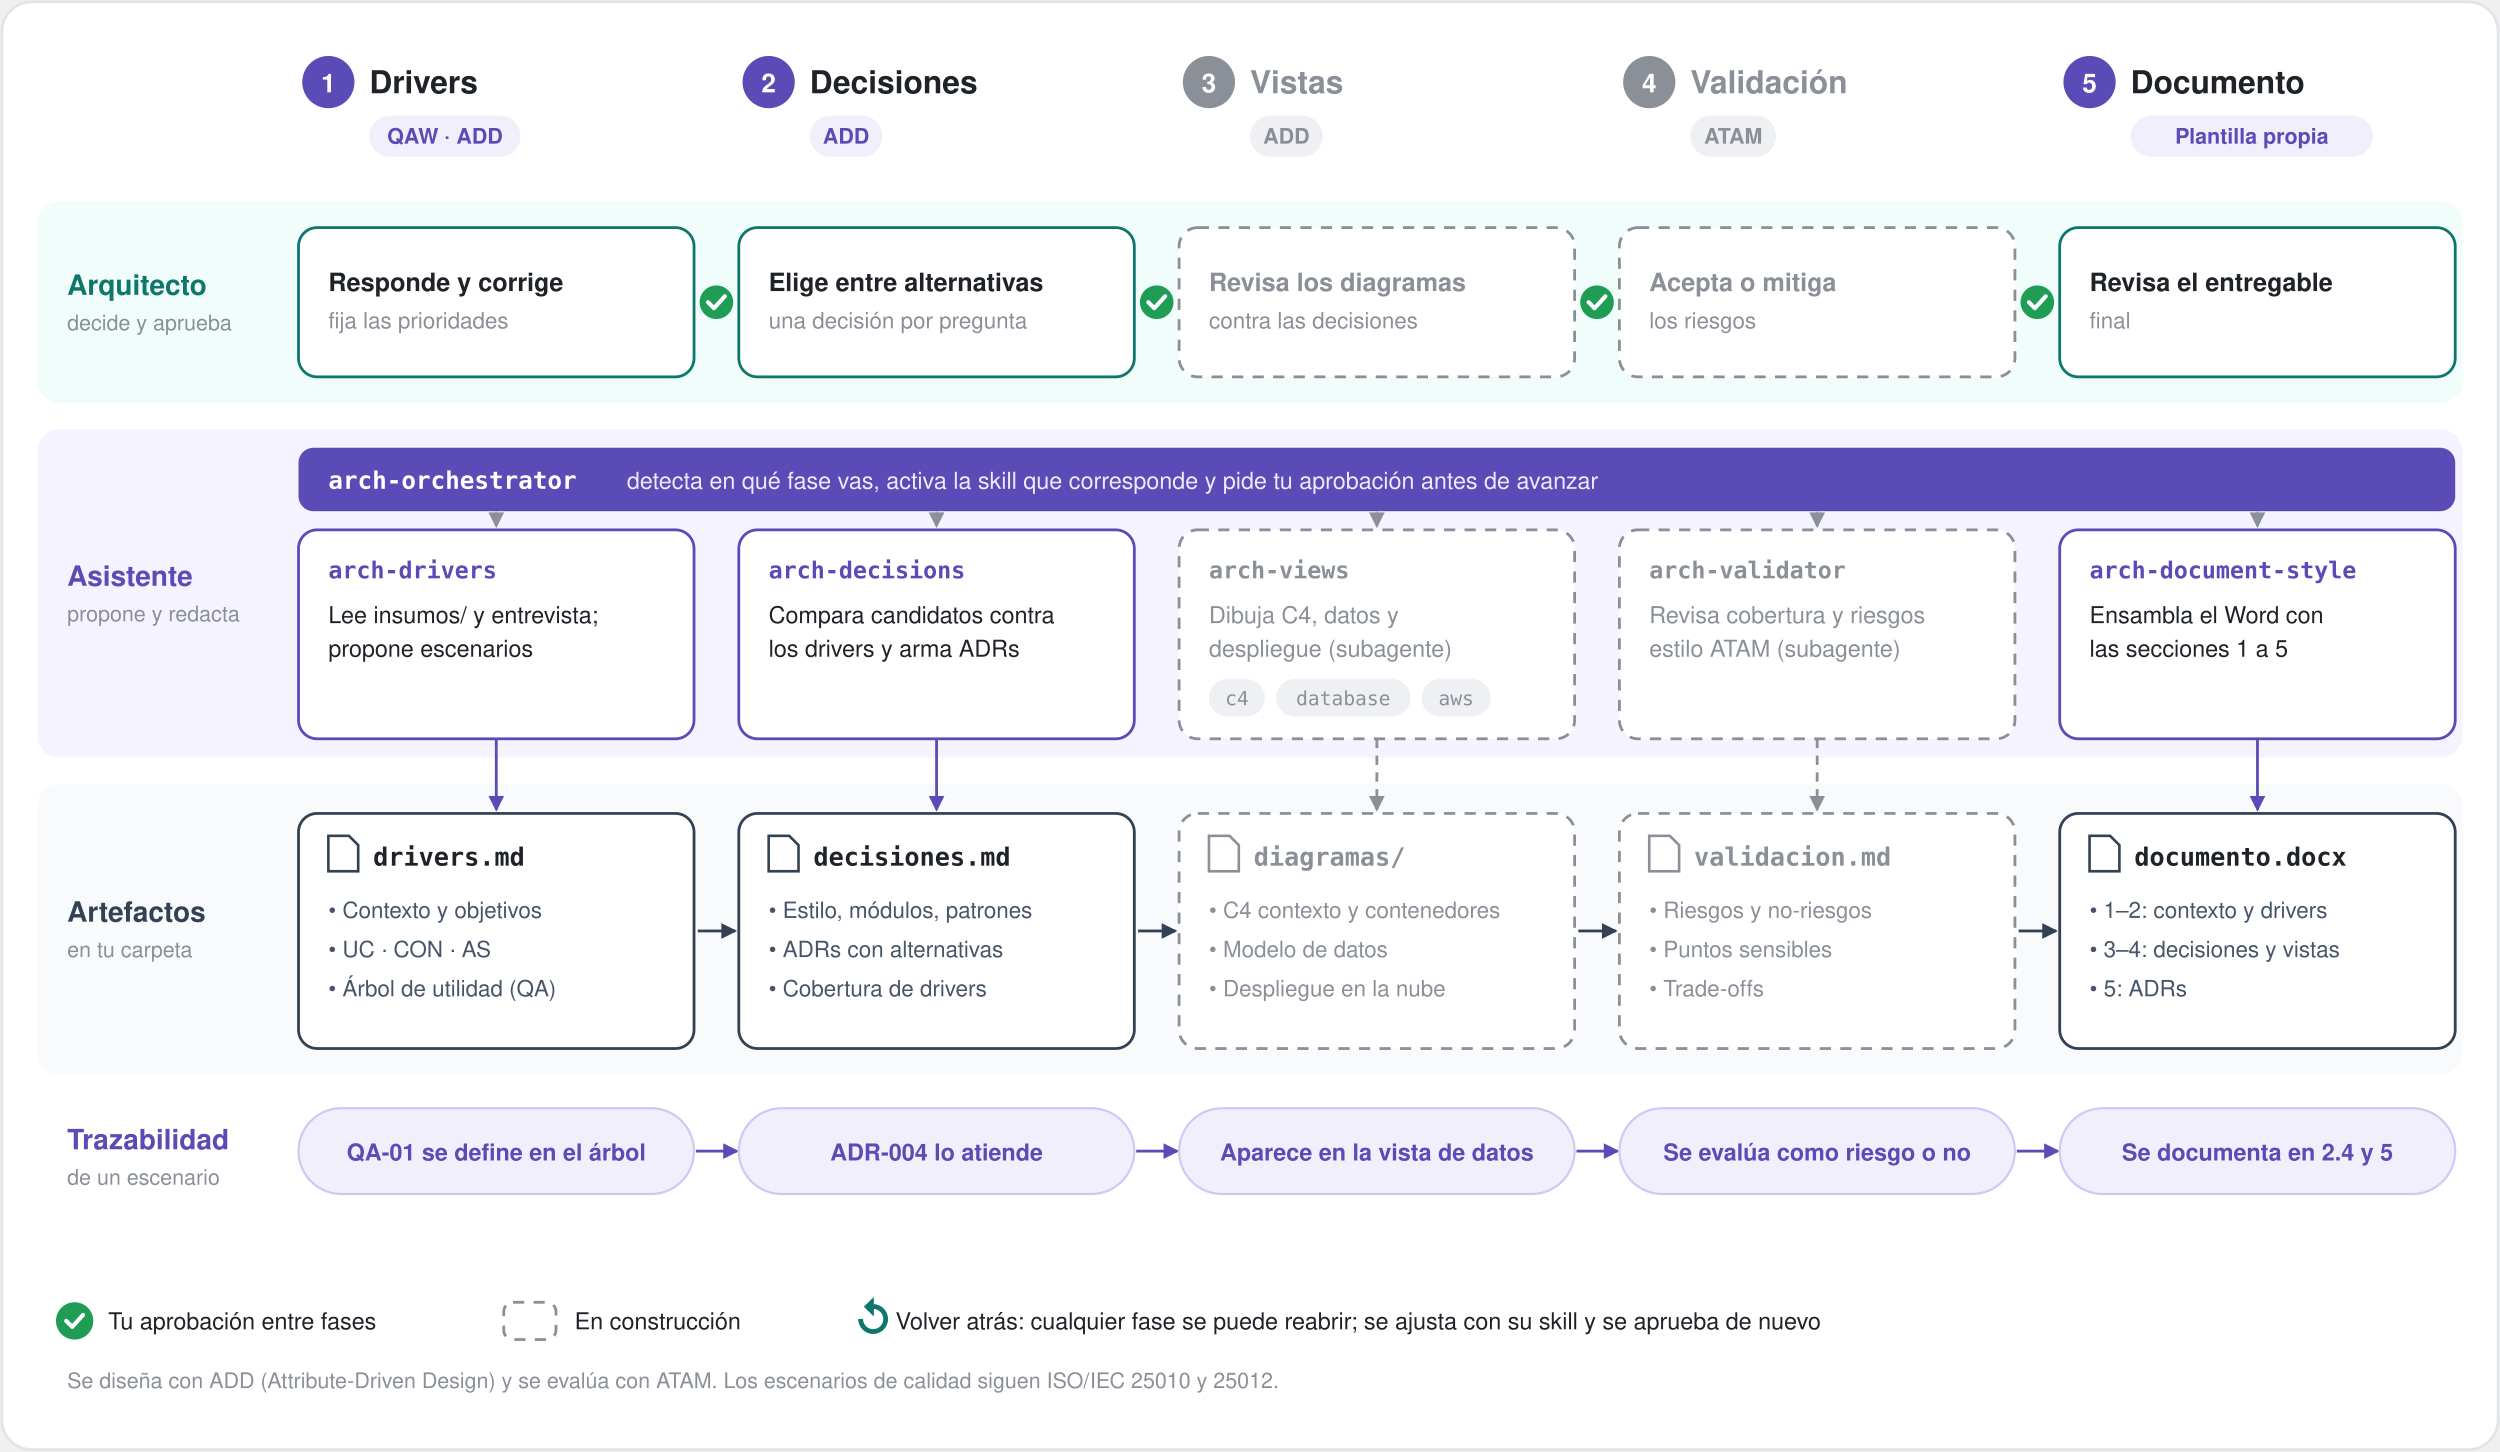
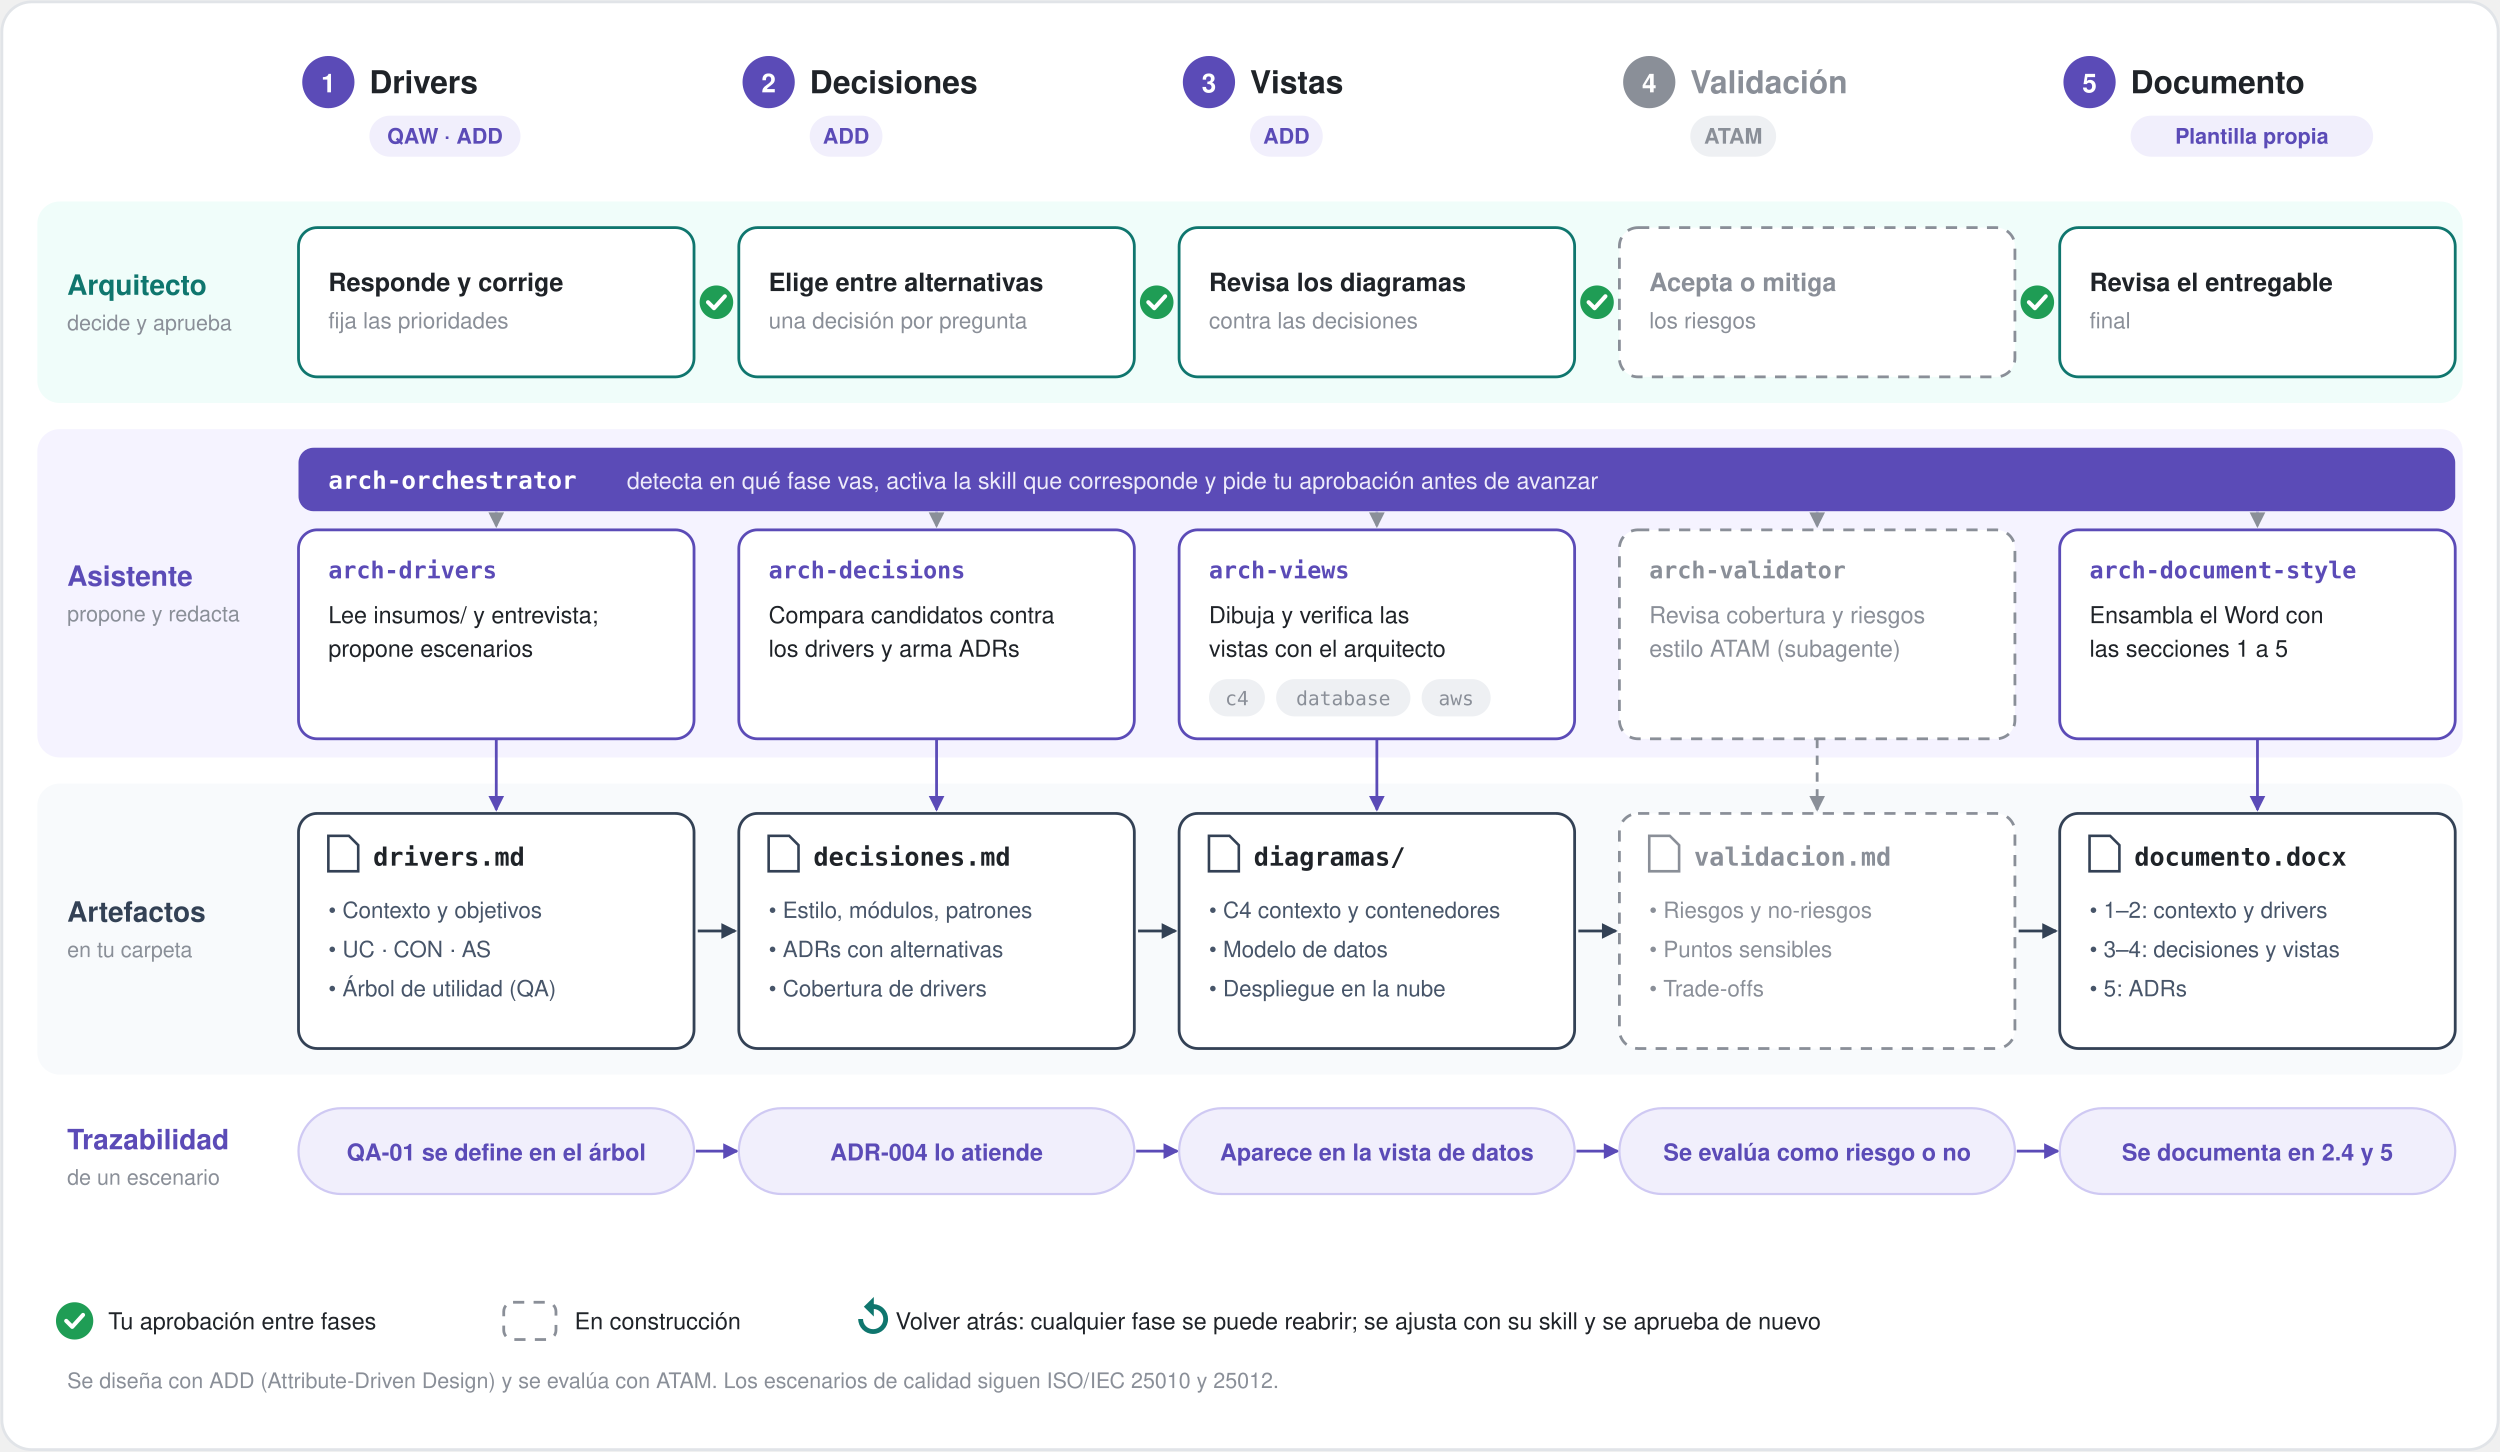
<svg xmlns="http://www.w3.org/2000/svg" width="1340" height="778" viewBox="0 0 1340 778">
  <defs>
    <marker id="a8A8F98" viewBox="0 0 10 10" refX="8" refY="5" markerWidth="7" markerHeight="7" orient="auto-start-reverse">
      <path d="M1 1L9 5L1 9z" fill="#8A8F98" />
    </marker>
    <marker id="a5B4BB7" viewBox="0 0 10 10" refX="8" refY="5" markerWidth="7" markerHeight="7" orient="auto-start-reverse">
      <path d="M1 1L9 5L1 9z" fill="#5B4BB7" />
    </marker>
    <marker id="a0F766E" viewBox="0 0 10 10" refX="8" refY="5" markerWidth="7" markerHeight="7" orient="auto-start-reverse">
      <path d="M1 1L9 5L1 9z" fill="#0F766E" />
    </marker>
    <marker id="a334155" viewBox="0 0 10 10" refX="8" refY="5" markerWidth="7" markerHeight="7" orient="auto-start-reverse">
      <path d="M1 1L9 5L1 9z" fill="#334155" />
    </marker>
  </defs>
  <rect x="1" y="1" width="1338" height="776" rx="16" fill="#FFFFFF" stroke="#E1E4E8" stroke-width="1.5" />
  <circle cx="176" cy="44" r="14" fill="#5B4BB7" />
  <text x="176" y="49.5" text-anchor="middle" style="font-family:-apple-system,'Segoe UI',Helvetica,Arial,sans-serif;font-size:14px;font-weight:700" fill="#fff">1</text>
  <text x="198" y="50" text-anchor="start" style="font-family:-apple-system,'Segoe UI',Helvetica,Arial,sans-serif;font-size:17px;font-weight:650" fill="#1F2328">Drivers</text>
  <rect x="198" y="62" width="81" height="22" rx="11" fill="#F1EFFC" stroke="none" stroke-width="0" />
  <text x="238.5" y="77" text-anchor="middle" style="font-family:-apple-system,'Segoe UI',Helvetica,Arial,sans-serif;font-size:11.5px;font-weight:600" fill="#5B4BB7">QAW · ADD</text>
  <circle cx="412" cy="44" r="14" fill="#5B4BB7" />
  <text x="412" y="49.5" text-anchor="middle" style="font-family:-apple-system,'Segoe UI',Helvetica,Arial,sans-serif;font-size:14px;font-weight:700" fill="#fff">2</text>
  <text x="434" y="50" text-anchor="start" style="font-family:-apple-system,'Segoe UI',Helvetica,Arial,sans-serif;font-size:17px;font-weight:650" fill="#1F2328">Decisiones</text>
  <rect x="434" y="62" width="39" height="22" rx="11" fill="#F1EFFC" stroke="none" stroke-width="0" />
  <text x="453.5" y="77" text-anchor="middle" style="font-family:-apple-system,'Segoe UI',Helvetica,Arial,sans-serif;font-size:11.5px;font-weight:600" fill="#5B4BB7">ADD</text>
-   <circle cx="648" cy="44" r="14" fill="#8A8F98" />
+   <circle cx="648" cy="44" r="14" fill="#5B4BB7" />
  <text x="648" y="49.5" text-anchor="middle" style="font-family:-apple-system,'Segoe UI',Helvetica,Arial,sans-serif;font-size:14px;font-weight:700" fill="#fff">3</text>
-   <text x="670" y="50" text-anchor="start" style="font-family:-apple-system,'Segoe UI',Helvetica,Arial,sans-serif;font-size:17px;font-weight:650" fill="#8A8F98">Vistas</text>
-   <rect x="670" y="62" width="39" height="22" rx="11" fill="#EEF0F3" stroke="none" stroke-width="0" />
-   <text x="689.5" y="77" text-anchor="middle" style="font-family:-apple-system,'Segoe UI',Helvetica,Arial,sans-serif;font-size:11.5px;font-weight:600" fill="#8A8F98">ADD</text>
+   <text x="670" y="50" text-anchor="start" style="font-family:-apple-system,'Segoe UI',Helvetica,Arial,sans-serif;font-size:17px;font-weight:650" fill="#1F2328">Vistas</text>
+   <rect x="670" y="62" width="39" height="22" rx="11" fill="#F1EFFC" stroke="none" stroke-width="0" />
+   <text x="689.5" y="77" text-anchor="middle" style="font-family:-apple-system,'Segoe UI',Helvetica,Arial,sans-serif;font-size:11.5px;font-weight:600" fill="#5B4BB7">ADD</text>
  <circle cx="884" cy="44" r="14" fill="#8A8F98" />
  <text x="884" y="49.5" text-anchor="middle" style="font-family:-apple-system,'Segoe UI',Helvetica,Arial,sans-serif;font-size:14px;font-weight:700" fill="#fff">4</text>
  <text x="906" y="50" text-anchor="start" style="font-family:-apple-system,'Segoe UI',Helvetica,Arial,sans-serif;font-size:17px;font-weight:650" fill="#8A8F98">Validación</text>
  <rect x="906" y="62" width="46" height="22" rx="11" fill="#EEF0F3" stroke="none" stroke-width="0" />
  <text x="929.0" y="77" text-anchor="middle" style="font-family:-apple-system,'Segoe UI',Helvetica,Arial,sans-serif;font-size:11.5px;font-weight:600" fill="#8A8F98">ATAM</text>
  <circle cx="1120" cy="44" r="14" fill="#5B4BB7" />
  <text x="1120" y="49.5" text-anchor="middle" style="font-family:-apple-system,'Segoe UI',Helvetica,Arial,sans-serif;font-size:14px;font-weight:700" fill="#fff">5</text>
  <text x="1142" y="50" text-anchor="start" style="font-family:-apple-system,'Segoe UI',Helvetica,Arial,sans-serif;font-size:17px;font-weight:650" fill="#1F2328">Documento</text>
  <rect x="1142" y="62" width="130" height="22" rx="11" fill="#F1EFFC" stroke="none" stroke-width="0" />
  <text x="1207.0" y="77" text-anchor="middle" style="font-family:-apple-system,'Segoe UI',Helvetica,Arial,sans-serif;font-size:11.5px;font-weight:600" fill="#5B4BB7">Plantilla propia</text>
  <rect x="20" y="108" width="1300" height="108" rx="12" fill="#F0FDFA" stroke="none" stroke-width="0" />
  <text x="36" y="158.0" text-anchor="start" style="font-family:-apple-system,'Segoe UI',Helvetica,Arial,sans-serif;font-size:15px;font-weight:700" fill="#0F766E">Arquitecto</text>
  <text x="36" y="177.0" text-anchor="start" style="font-family:-apple-system,'Segoe UI',Helvetica,Arial,sans-serif;font-size:11.5px;font-weight:400" fill="#8A8F98">decide y aprueba</text>
  <rect x="20" y="230" width="1300" height="176" rx="12" fill="#F5F3FF" stroke="none" stroke-width="0" />
  <text x="36" y="314.0" text-anchor="start" style="font-family:-apple-system,'Segoe UI',Helvetica,Arial,sans-serif;font-size:15px;font-weight:700" fill="#5B4BB7">Asistente</text>
  <text x="36" y="333.0" text-anchor="start" style="font-family:-apple-system,'Segoe UI',Helvetica,Arial,sans-serif;font-size:11.5px;font-weight:400" fill="#8A8F98">propone y redacta</text>
  <rect x="20" y="420" width="1300" height="156" rx="12" fill="#F8FAFC" stroke="none" stroke-width="0" />
  <text x="36" y="494.0" text-anchor="start" style="font-family:-apple-system,'Segoe UI',Helvetica,Arial,sans-serif;font-size:15px;font-weight:700" fill="#334155">Artefactos</text>
  <text x="36" y="513.0" text-anchor="start" style="font-family:-apple-system,'Segoe UI',Helvetica,Arial,sans-serif;font-size:11.5px;font-weight:400" fill="#8A8F98">en tu carpeta</text>
  <rect x="160" y="122" width="212" height="80" rx="10" fill="#FFFFFF" stroke="#0F766E" stroke-width="1.5" />
  <text x="176" y="156" text-anchor="start" style="font-family:-apple-system,'Segoe UI',Helvetica,Arial,sans-serif;font-size:13.5px;font-weight:600" fill="#1F2328">Responde y corrige</text>
  <text x="176" y="176" text-anchor="start" style="font-family:-apple-system,'Segoe UI',Helvetica,Arial,sans-serif;font-size:12px;font-weight:400" fill="#8A8F98">fija las prioridades</text>
  <circle cx="384.0" cy="162" r="9" fill="#1F9D55" />
  <path d="M379.5 162 l3.2 3.2 l5.8 -6.4" fill="none" stroke="#fff" stroke-width="2.2" stroke-linecap="round" stroke-linejoin="round" />
  <rect x="396" y="122" width="212" height="80" rx="10" fill="#FFFFFF" stroke="#0F766E" stroke-width="1.5" />
  <text x="412" y="156" text-anchor="start" style="font-family:-apple-system,'Segoe UI',Helvetica,Arial,sans-serif;font-size:13.5px;font-weight:600" fill="#1F2328">Elige entre alternativas</text>
  <text x="412" y="176" text-anchor="start" style="font-family:-apple-system,'Segoe UI',Helvetica,Arial,sans-serif;font-size:12px;font-weight:400" fill="#8A8F98">una decisión por pregunta</text>
  <circle cx="620.0" cy="162" r="9" fill="#1F9D55" />
  <path d="M615.5 162 l3.2 3.2 l5.8 -6.4" fill="none" stroke="#fff" stroke-width="2.2" stroke-linecap="round" stroke-linejoin="round" />
-   <rect x="632" y="122" width="212" height="80" rx="10" fill="#FFFFFF" stroke="#8A8F98" stroke-width="1.5" stroke-dasharray="6 5" />
-   <text x="648" y="156" text-anchor="start" style="font-family:-apple-system,'Segoe UI',Helvetica,Arial,sans-serif;font-size:13.5px;font-weight:600" fill="#8A8F98">Revisa los diagramas</text>
+   <rect x="632" y="122" width="212" height="80" rx="10" fill="#FFFFFF" stroke="#0F766E" stroke-width="1.5" />
+   <text x="648" y="156" text-anchor="start" style="font-family:-apple-system,'Segoe UI',Helvetica,Arial,sans-serif;font-size:13.5px;font-weight:600" fill="#1F2328">Revisa los diagramas</text>
  <text x="648" y="176" text-anchor="start" style="font-family:-apple-system,'Segoe UI',Helvetica,Arial,sans-serif;font-size:12px;font-weight:400" fill="#8A8F98">contra las decisiones</text>
  <circle cx="856.0" cy="162" r="9" fill="#1F9D55" />
  <path d="M851.5 162 l3.2 3.2 l5.8 -6.4" fill="none" stroke="#fff" stroke-width="2.2" stroke-linecap="round" stroke-linejoin="round" />
  <rect x="868" y="122" width="212" height="80" rx="10" fill="#FFFFFF" stroke="#8A8F98" stroke-width="1.5" stroke-dasharray="6 5" />
  <text x="884" y="156" text-anchor="start" style="font-family:-apple-system,'Segoe UI',Helvetica,Arial,sans-serif;font-size:13.5px;font-weight:600" fill="#8A8F98">Acepta o mitiga</text>
  <text x="884" y="176" text-anchor="start" style="font-family:-apple-system,'Segoe UI',Helvetica,Arial,sans-serif;font-size:12px;font-weight:400" fill="#8A8F98">los riesgos</text>
  <circle cx="1092.0" cy="162" r="9" fill="#1F9D55" />
  <path d="M1087.5 162 l3.2 3.2 l5.8 -6.4" fill="none" stroke="#fff" stroke-width="2.2" stroke-linecap="round" stroke-linejoin="round" />
  <rect x="1104" y="122" width="212" height="80" rx="10" fill="#FFFFFF" stroke="#0F766E" stroke-width="1.5" />
  <text x="1120" y="156" text-anchor="start" style="font-family:-apple-system,'Segoe UI',Helvetica,Arial,sans-serif;font-size:13.5px;font-weight:600" fill="#1F2328">Revisa el entregable</text>
  <text x="1120" y="176" text-anchor="start" style="font-family:-apple-system,'Segoe UI',Helvetica,Arial,sans-serif;font-size:12px;font-weight:400" fill="#8A8F98">final</text>
  <rect x="160" y="240" width="1156" height="34" rx="8" fill="#5B4BB7" stroke="none" stroke-width="0" />
  <text x="176" y="262" text-anchor="start" style="font-family:ui-monospace,SFMono-Regular,Menlo,Consolas,monospace;font-size:13px;font-weight:600" fill="#fff">arch-orchestrator</text>
  <text x="336" y="262" text-anchor="start" style="font-family:-apple-system,'Segoe UI',Helvetica,Arial,sans-serif;font-size:12.5px;font-weight:400" fill="#EDEBFA">detecta en qué fase vas, activa la skill que corresponde y pide tu aprobación antes de avanzar</text>
  <rect x="160" y="284" width="212" height="112" rx="10" fill="#FFFFFF" stroke="#5B4BB7" stroke-width="1.5" />
  <text x="176" y="310" text-anchor="start" style="font-family:ui-monospace,SFMono-Regular,Menlo,Consolas,monospace;font-size:12.5px;font-weight:600" fill="#5B4BB7">arch-drivers</text>
  <text x="176" y="334" text-anchor="start" style="font-family:-apple-system,'Segoe UI',Helvetica,Arial,sans-serif;font-size:12.5px;font-weight:400" fill="#1F2328">Lee insumos/ y entrevista;</text>
  <text x="176" y="352" text-anchor="start" style="font-family:-apple-system,'Segoe UI',Helvetica,Arial,sans-serif;font-size:12.5px;font-weight:400" fill="#1F2328">propone escenarios</text>
  <line x1="266.0" y1="274" x2="266.0" y2="282" stroke="#B9B2EA" stroke-width="1.5" marker-end="url(#a8A8F98)" />
  <line x1="266.0" y1="396" x2="266.0" y2="434" stroke="#5B4BB7" stroke-width="1.5" marker-end="url(#a5B4BB7)" />
  <rect x="396" y="284" width="212" height="112" rx="10" fill="#FFFFFF" stroke="#5B4BB7" stroke-width="1.5" />
  <text x="412" y="310" text-anchor="start" style="font-family:ui-monospace,SFMono-Regular,Menlo,Consolas,monospace;font-size:12.5px;font-weight:600" fill="#5B4BB7">arch-decisions</text>
  <text x="412" y="334" text-anchor="start" style="font-family:-apple-system,'Segoe UI',Helvetica,Arial,sans-serif;font-size:12.5px;font-weight:400" fill="#1F2328">Compara candidatos contra</text>
  <text x="412" y="352" text-anchor="start" style="font-family:-apple-system,'Segoe UI',Helvetica,Arial,sans-serif;font-size:12.5px;font-weight:400" fill="#1F2328">los drivers y arma ADRs</text>
  <line x1="502.0" y1="274" x2="502.0" y2="282" stroke="#B9B2EA" stroke-width="1.5" marker-end="url(#a8A8F98)" />
  <line x1="502.0" y1="396" x2="502.0" y2="434" stroke="#5B4BB7" stroke-width="1.5" marker-end="url(#a5B4BB7)" />
-   <rect x="632" y="284" width="212" height="112" rx="10" fill="#FFFFFF" stroke="#8A8F98" stroke-width="1.5" stroke-dasharray="6 5" />
-   <text x="648" y="310" text-anchor="start" style="font-family:ui-monospace,SFMono-Regular,Menlo,Consolas,monospace;font-size:12.5px;font-weight:600" fill="#8A8F98">arch-views</text>
-   <text x="648" y="334" text-anchor="start" style="font-family:-apple-system,'Segoe UI',Helvetica,Arial,sans-serif;font-size:12.5px;font-weight:400" fill="#8A8F98">Dibuja C4, datos y</text>
-   <text x="648" y="352" text-anchor="start" style="font-family:-apple-system,'Segoe UI',Helvetica,Arial,sans-serif;font-size:12.5px;font-weight:400" fill="#8A8F98">despliegue (subagente)</text>
+   <rect x="632" y="284" width="212" height="112" rx="10" fill="#FFFFFF" stroke="#5B4BB7" stroke-width="1.5" />
+   <text x="648" y="310" text-anchor="start" style="font-family:ui-monospace,SFMono-Regular,Menlo,Consolas,monospace;font-size:12.5px;font-weight:600" fill="#5B4BB7">arch-views</text>
+   <text x="648" y="334" text-anchor="start" style="font-family:-apple-system,'Segoe UI',Helvetica,Arial,sans-serif;font-size:12.5px;font-weight:400" fill="#1F2328">Dibuja y verifica las</text>
+   <text x="648" y="352" text-anchor="start" style="font-family:-apple-system,'Segoe UI',Helvetica,Arial,sans-serif;font-size:12.5px;font-weight:400" fill="#1F2328">vistas con el arquitecto</text>
  <rect x="648" y="364" width="30" height="20" rx="10" fill="#EEF0F3" stroke="none" stroke-width="0" />
  <text x="663.0" y="378" text-anchor="middle" style="font-family:ui-monospace,SFMono-Regular,Menlo,Consolas,monospace;font-size:10.5px;font-weight:500" fill="#8A8F98">c4</text>
  <rect x="684" y="364" width="72" height="20" rx="10" fill="#EEF0F3" stroke="none" stroke-width="0" />
  <text x="720.0" y="378" text-anchor="middle" style="font-family:ui-monospace,SFMono-Regular,Menlo,Consolas,monospace;font-size:10.5px;font-weight:500" fill="#8A8F98">database</text>
  <rect x="762" y="364" width="37" height="20" rx="10" fill="#EEF0F3" stroke="none" stroke-width="0" />
  <text x="780.5" y="378" text-anchor="middle" style="font-family:ui-monospace,SFMono-Regular,Menlo,Consolas,monospace;font-size:10.5px;font-weight:500" fill="#8A8F98">aws</text>
  <line x1="738.0" y1="274" x2="738.0" y2="282" stroke="#B9B2EA" stroke-width="1.5" marker-end="url(#a8A8F98)" />
-   <line x1="738.0" y1="396" x2="738.0" y2="434" stroke="#8A8F98" stroke-width="1.5" stroke-dasharray="5 4" marker-end="url(#a8A8F98)" />
+   <line x1="738.0" y1="396" x2="738.0" y2="434" stroke="#5B4BB7" stroke-width="1.5" marker-end="url(#a5B4BB7)" />
  <rect x="868" y="284" width="212" height="112" rx="10" fill="#FFFFFF" stroke="#8A8F98" stroke-width="1.5" stroke-dasharray="6 5" />
  <text x="884" y="310" text-anchor="start" style="font-family:ui-monospace,SFMono-Regular,Menlo,Consolas,monospace;font-size:12.5px;font-weight:600" fill="#8A8F98">arch-validator</text>
  <text x="884" y="334" text-anchor="start" style="font-family:-apple-system,'Segoe UI',Helvetica,Arial,sans-serif;font-size:12.5px;font-weight:400" fill="#8A8F98">Revisa cobertura y riesgos</text>
  <text x="884" y="352" text-anchor="start" style="font-family:-apple-system,'Segoe UI',Helvetica,Arial,sans-serif;font-size:12.5px;font-weight:400" fill="#8A8F98">estilo ATAM (subagente)</text>
  <line x1="974.0" y1="274" x2="974.0" y2="282" stroke="#B9B2EA" stroke-width="1.5" marker-end="url(#a8A8F98)" />
  <line x1="974.0" y1="396" x2="974.0" y2="434" stroke="#8A8F98" stroke-width="1.5" stroke-dasharray="5 4" marker-end="url(#a8A8F98)" />
  <rect x="1104" y="284" width="212" height="112" rx="10" fill="#FFFFFF" stroke="#5B4BB7" stroke-width="1.5" />
  <text x="1120" y="310" text-anchor="start" style="font-family:ui-monospace,SFMono-Regular,Menlo,Consolas,monospace;font-size:12.5px;font-weight:600" fill="#5B4BB7">arch-document-style</text>
  <text x="1120" y="334" text-anchor="start" style="font-family:-apple-system,'Segoe UI',Helvetica,Arial,sans-serif;font-size:12.5px;font-weight:400" fill="#1F2328">Ensambla el Word con</text>
  <text x="1120" y="352" text-anchor="start" style="font-family:-apple-system,'Segoe UI',Helvetica,Arial,sans-serif;font-size:12.5px;font-weight:400" fill="#1F2328">las secciones 1 a 5</text>
  <line x1="1210.0" y1="274" x2="1210.0" y2="282" stroke="#B9B2EA" stroke-width="1.5" marker-end="url(#a8A8F98)" />
  <line x1="1210.0" y1="396" x2="1210.0" y2="434" stroke="#5B4BB7" stroke-width="1.5" marker-end="url(#a5B4BB7)" />
  <rect x="160" y="436" width="212" height="126" rx="10" fill="#FFFFFF" stroke="#334155" stroke-width="1.5" />
  <path d="M176 448 h11 l5 5 v14 h-16 z" fill="none" stroke="#334155" stroke-width="1.4" />
  <text x="200" y="464" text-anchor="start" style="font-family:ui-monospace,SFMono-Regular,Menlo,Consolas,monospace;font-size:13.5px;font-weight:700" fill="#1F2328">drivers.md</text>
  <text x="176" y="492" text-anchor="start" style="font-family:-apple-system,'Segoe UI',Helvetica,Arial,sans-serif;font-size:12px;font-weight:400" fill="#475569">• Contexto y objetivos</text>
  <text x="176" y="513" text-anchor="start" style="font-family:-apple-system,'Segoe UI',Helvetica,Arial,sans-serif;font-size:12px;font-weight:400" fill="#475569">• UC · CON · AS</text>
  <text x="176" y="534" text-anchor="start" style="font-family:-apple-system,'Segoe UI',Helvetica,Arial,sans-serif;font-size:12px;font-weight:400" fill="#475569">• Árbol de utilidad (QA)</text>
  <line x1="374" y1="499" x2="394" y2="499" stroke="#334155" stroke-width="1.5" marker-end="url(#a334155)" />
  <rect x="396" y="436" width="212" height="126" rx="10" fill="#FFFFFF" stroke="#334155" stroke-width="1.5" />
  <path d="M412 448 h11 l5 5 v14 h-16 z" fill="none" stroke="#334155" stroke-width="1.4" />
  <text x="436" y="464" text-anchor="start" style="font-family:ui-monospace,SFMono-Regular,Menlo,Consolas,monospace;font-size:13.5px;font-weight:700" fill="#1F2328">decisiones.md</text>
  <text x="412" y="492" text-anchor="start" style="font-family:-apple-system,'Segoe UI',Helvetica,Arial,sans-serif;font-size:12px;font-weight:400" fill="#475569">• Estilo, módulos, patrones</text>
  <text x="412" y="513" text-anchor="start" style="font-family:-apple-system,'Segoe UI',Helvetica,Arial,sans-serif;font-size:12px;font-weight:400" fill="#475569">• ADRs con alternativas</text>
  <text x="412" y="534" text-anchor="start" style="font-family:-apple-system,'Segoe UI',Helvetica,Arial,sans-serif;font-size:12px;font-weight:400" fill="#475569">• Cobertura de drivers</text>
  <line x1="610" y1="499" x2="630" y2="499" stroke="#334155" stroke-width="1.5" marker-end="url(#a334155)" />
-   <rect x="632" y="436" width="212" height="126" rx="10" fill="#FFFFFF" stroke="#8A8F98" stroke-width="1.5" stroke-dasharray="6 5" />
-   <path d="M648 448 h11 l5 5 v14 h-16 z" fill="none" stroke="#8A8F98" stroke-width="1.4" />
-   <text x="672" y="464" text-anchor="start" style="font-family:ui-monospace,SFMono-Regular,Menlo,Consolas,monospace;font-size:13.5px;font-weight:700" fill="#8A8F98">diagramas/</text>
-   <text x="648" y="492" text-anchor="start" style="font-family:-apple-system,'Segoe UI',Helvetica,Arial,sans-serif;font-size:12px;font-weight:400" fill="#8A8F98">• C4 contexto y contenedores</text>
-   <text x="648" y="513" text-anchor="start" style="font-family:-apple-system,'Segoe UI',Helvetica,Arial,sans-serif;font-size:12px;font-weight:400" fill="#8A8F98">• Modelo de datos</text>
-   <text x="648" y="534" text-anchor="start" style="font-family:-apple-system,'Segoe UI',Helvetica,Arial,sans-serif;font-size:12px;font-weight:400" fill="#8A8F98">• Despliegue en la nube</text>
+   <rect x="632" y="436" width="212" height="126" rx="10" fill="#FFFFFF" stroke="#334155" stroke-width="1.5" />
+   <path d="M648 448 h11 l5 5 v14 h-16 z" fill="none" stroke="#334155" stroke-width="1.4" />
+   <text x="672" y="464" text-anchor="start" style="font-family:ui-monospace,SFMono-Regular,Menlo,Consolas,monospace;font-size:13.5px;font-weight:700" fill="#1F2328">diagramas/</text>
+   <text x="648" y="492" text-anchor="start" style="font-family:-apple-system,'Segoe UI',Helvetica,Arial,sans-serif;font-size:12px;font-weight:400" fill="#475569">• C4 contexto y contenedores</text>
+   <text x="648" y="513" text-anchor="start" style="font-family:-apple-system,'Segoe UI',Helvetica,Arial,sans-serif;font-size:12px;font-weight:400" fill="#475569">• Modelo de datos</text>
+   <text x="648" y="534" text-anchor="start" style="font-family:-apple-system,'Segoe UI',Helvetica,Arial,sans-serif;font-size:12px;font-weight:400" fill="#475569">• Despliegue en la nube</text>
  <line x1="846" y1="499" x2="866" y2="499" stroke="#334155" stroke-width="1.5" marker-end="url(#a334155)" />
  <rect x="868" y="436" width="212" height="126" rx="10" fill="#FFFFFF" stroke="#8A8F98" stroke-width="1.5" stroke-dasharray="6 5" />
  <path d="M884 448 h11 l5 5 v14 h-16 z" fill="none" stroke="#8A8F98" stroke-width="1.4" />
  <text x="908" y="464" text-anchor="start" style="font-family:ui-monospace,SFMono-Regular,Menlo,Consolas,monospace;font-size:13.5px;font-weight:700" fill="#8A8F98">validacion.md</text>
  <text x="884" y="492" text-anchor="start" style="font-family:-apple-system,'Segoe UI',Helvetica,Arial,sans-serif;font-size:12px;font-weight:400" fill="#8A8F98">• Riesgos y no-riesgos</text>
  <text x="884" y="513" text-anchor="start" style="font-family:-apple-system,'Segoe UI',Helvetica,Arial,sans-serif;font-size:12px;font-weight:400" fill="#8A8F98">• Puntos sensibles</text>
  <text x="884" y="534" text-anchor="start" style="font-family:-apple-system,'Segoe UI',Helvetica,Arial,sans-serif;font-size:12px;font-weight:400" fill="#8A8F98">• Trade-offs</text>
  <line x1="1082" y1="499" x2="1102" y2="499" stroke="#334155" stroke-width="1.5" marker-end="url(#a334155)" />
  <rect x="1104" y="436" width="212" height="126" rx="10" fill="#FFFFFF" stroke="#334155" stroke-width="1.5" />
  <path d="M1120 448 h11 l5 5 v14 h-16 z" fill="none" stroke="#334155" stroke-width="1.4" />
  <text x="1144" y="464" text-anchor="start" style="font-family:ui-monospace,SFMono-Regular,Menlo,Consolas,monospace;font-size:13.5px;font-weight:700" fill="#1F2328">documento.docx</text>
  <text x="1120" y="492" text-anchor="start" style="font-family:-apple-system,'Segoe UI',Helvetica,Arial,sans-serif;font-size:12px;font-weight:400" fill="#475569">• 1–2: contexto y drivers</text>
  <text x="1120" y="513" text-anchor="start" style="font-family:-apple-system,'Segoe UI',Helvetica,Arial,sans-serif;font-size:12px;font-weight:400" fill="#475569">• 3–4: decisiones y vistas</text>
  <text x="1120" y="534" text-anchor="start" style="font-family:-apple-system,'Segoe UI',Helvetica,Arial,sans-serif;font-size:12px;font-weight:400" fill="#475569">• 5: ADRs</text>
  <text x="36" y="616" text-anchor="start" style="font-family:-apple-system,'Segoe UI',Helvetica,Arial,sans-serif;font-size:15px;font-weight:700" fill="#5B4BB7">Trazabilidad</text>
  <text x="36" y="635" text-anchor="start" style="font-family:-apple-system,'Segoe UI',Helvetica,Arial,sans-serif;font-size:11.5px;font-weight:400" fill="#8A8F98">de un escenario</text>
  <rect x="160" y="594" width="212" height="46" rx="23" fill="#F1EFFC" stroke="#CFC9F3" stroke-width="1.2" />
  <text x="266.0" y="622" text-anchor="middle" style="font-family:-apple-system,'Segoe UI',Helvetica,Arial,sans-serif;font-size:12.5px;font-weight:600" fill="#5B4BB7">QA-01 se define en el árbol</text>
  <line x1="373" y1="617" x2="395" y2="617" stroke="#5B4BB7" stroke-width="1.5" marker-end="url(#a5B4BB7)" />
  <rect x="396" y="594" width="212" height="46" rx="23" fill="#F1EFFC" stroke="#CFC9F3" stroke-width="1.2" />
  <text x="502.0" y="622" text-anchor="middle" style="font-family:-apple-system,'Segoe UI',Helvetica,Arial,sans-serif;font-size:12.5px;font-weight:600" fill="#5B4BB7">ADR-004 lo atiende</text>
  <line x1="609" y1="617" x2="631" y2="617" stroke="#5B4BB7" stroke-width="1.5" marker-end="url(#a5B4BB7)" />
  <rect x="632" y="594" width="212" height="46" rx="23" fill="#F1EFFC" stroke="#CFC9F3" stroke-width="1.2" />
  <text x="738.0" y="622" text-anchor="middle" style="font-family:-apple-system,'Segoe UI',Helvetica,Arial,sans-serif;font-size:12.5px;font-weight:600" fill="#5B4BB7">Aparece en la vista de datos</text>
  <line x1="845" y1="617" x2="867" y2="617" stroke="#5B4BB7" stroke-width="1.5" marker-end="url(#a5B4BB7)" />
  <rect x="868" y="594" width="212" height="46" rx="23" fill="#F1EFFC" stroke="#CFC9F3" stroke-width="1.2" />
  <text x="974.0" y="622" text-anchor="middle" style="font-family:-apple-system,'Segoe UI',Helvetica,Arial,sans-serif;font-size:12.5px;font-weight:600" fill="#5B4BB7">Se evalúa como riesgo o no</text>
  <line x1="1081" y1="617" x2="1103" y2="617" stroke="#5B4BB7" stroke-width="1.5" marker-end="url(#a5B4BB7)" />
  <rect x="1104" y="594" width="212" height="46" rx="23" fill="#F1EFFC" stroke="#CFC9F3" stroke-width="1.2" />
  <text x="1210.0" y="622" text-anchor="middle" style="font-family:-apple-system,'Segoe UI',Helvetica,Arial,sans-serif;font-size:12.5px;font-weight:600" fill="#5B4BB7">Se documenta en 2.4 y 5</text>
  <circle cx="40" cy="708" r="10" fill="#1F9D55" />
  <path d="M35.5 708 l3.2 3.2 l5.8 -6.4" fill="none" stroke="#fff" stroke-width="2.2" stroke-linecap="round" stroke-linejoin="round" />
  <text x="58" y="712.5" text-anchor="start" style="font-family:-apple-system,'Segoe UI',Helvetica,Arial,sans-serif;font-size:12.5px;font-weight:400" fill="#1F2328">Tu aprobación entre fases</text>
  <rect x="270" y="698" width="28" height="20" rx="5" fill="#FFFFFF" stroke="#8A8F98" stroke-width="1.5" stroke-dasharray="6 5" />
  <text x="308" y="712.5" text-anchor="start" style="font-family:-apple-system,'Segoe UI',Helvetica,Arial,sans-serif;font-size:12.5px;font-weight:400" fill="#1F2328">En construcción</text>
  <text x="468" y="715" text-anchor="middle" style="font-family:-apple-system,'Segoe UI',Helvetica,Arial,sans-serif;font-size:22px;font-weight:700" fill="#0F766E">↺</text>
  <text x="480" y="712.5" text-anchor="start" style="font-family:-apple-system,'Segoe UI',Helvetica,Arial,sans-serif;font-size:12.5px;font-weight:400" fill="#1F2328">Volver atrás: cualquier fase se puede reabrir; se ajusta con su skill y se aprueba de nuevo</text>
  <text x="36" y="744" text-anchor="start" style="font-family:-apple-system,'Segoe UI',Helvetica,Arial,sans-serif;font-size:11.5px;font-weight:400" fill="#8A8F98">Se diseña con ADD (Attribute-Driven Design) y se evalúa con ATAM. Los escenarios de calidad siguen ISO/IEC 25010 y 25012.</text>
</svg>
